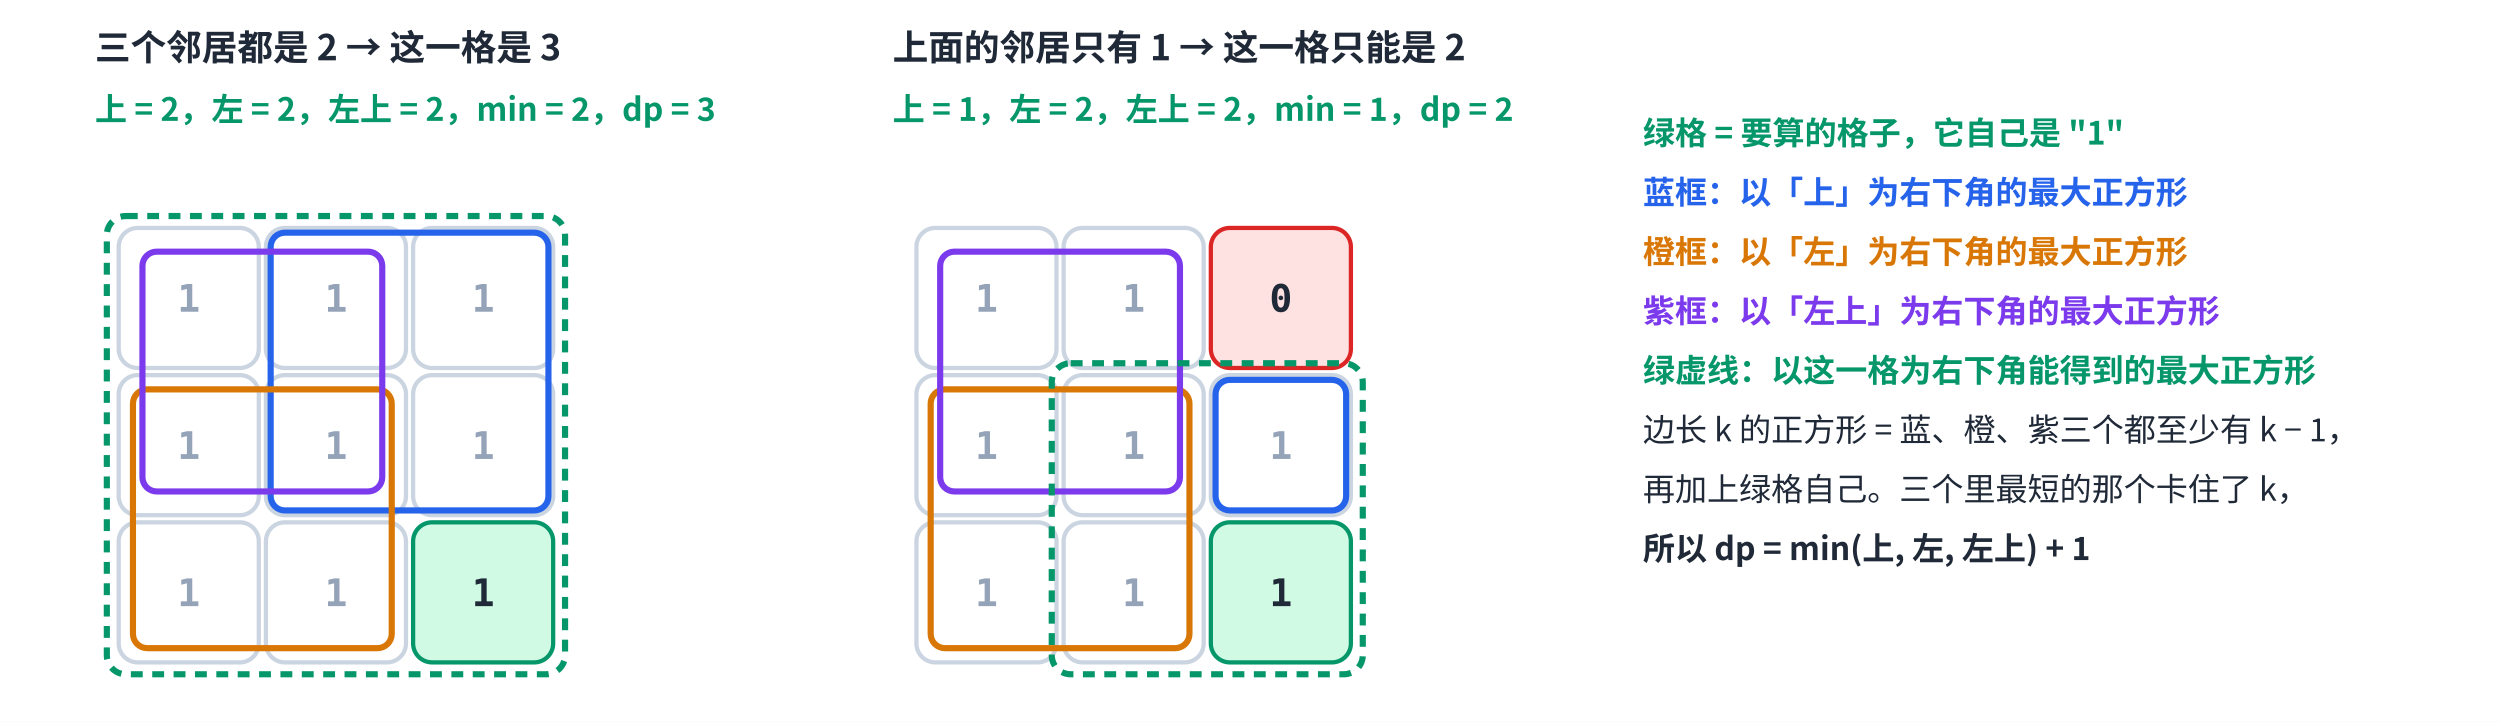
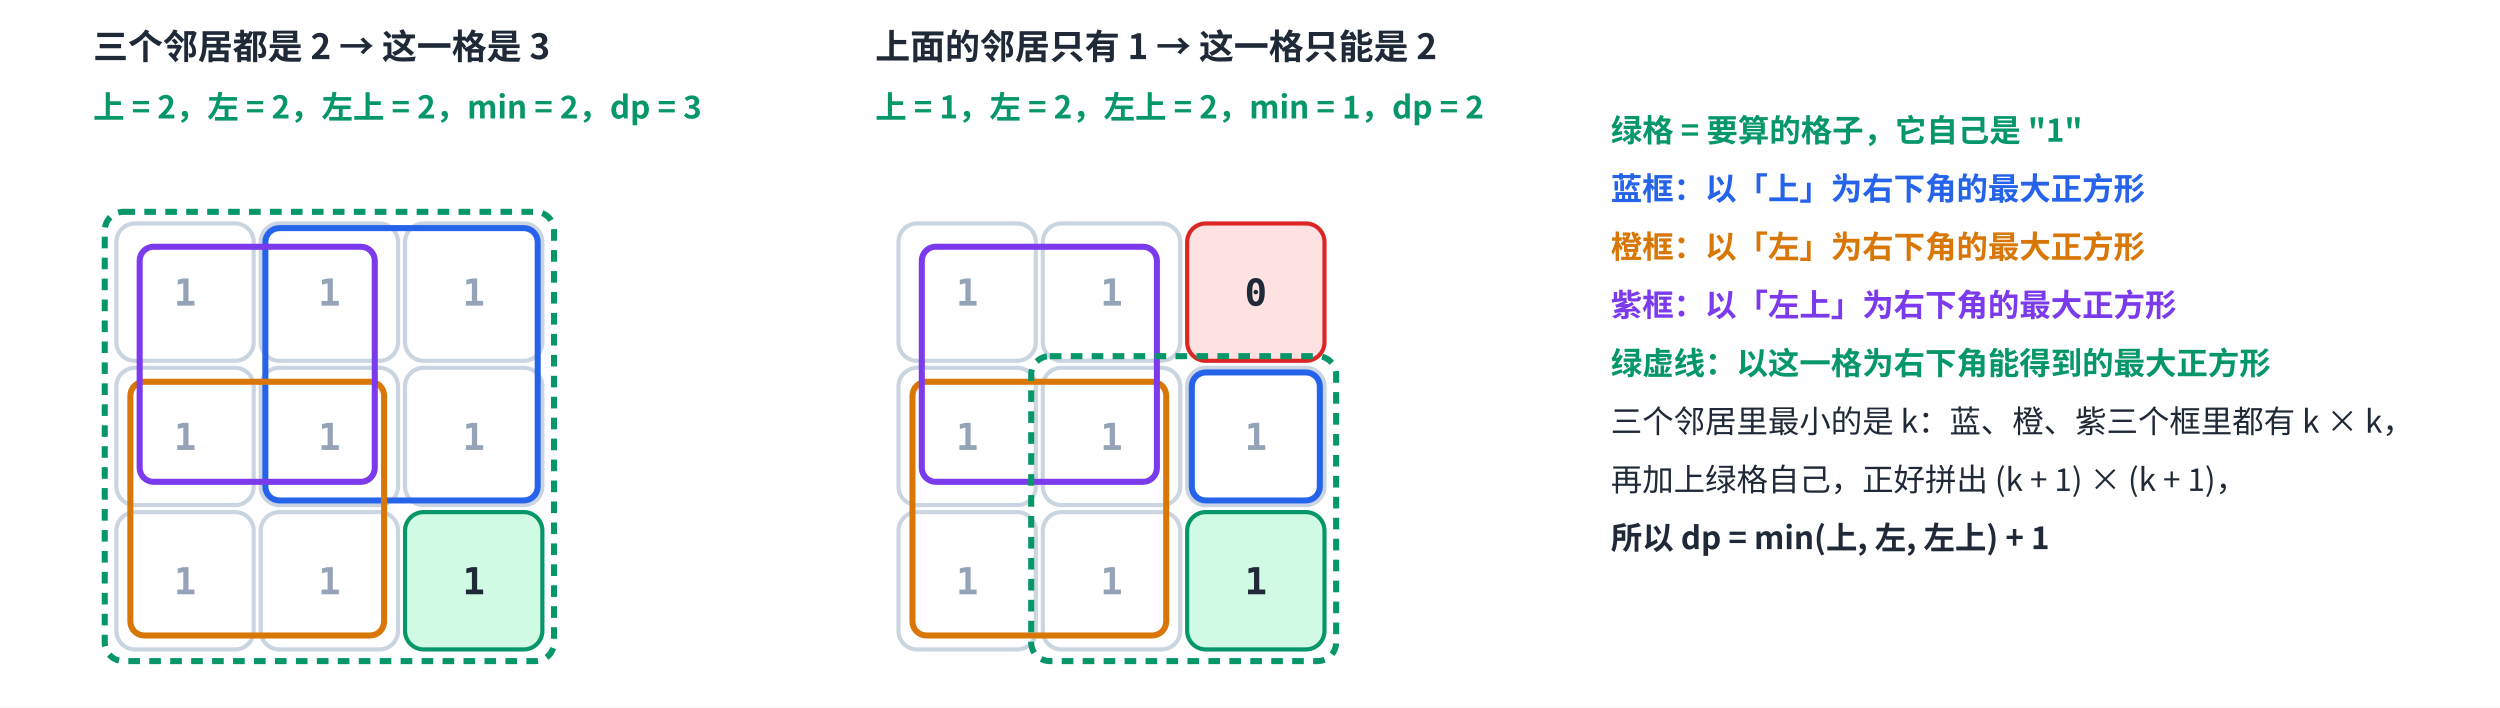
- <svg xmlns="http://www.w3.org/2000/svg" width="1053" height="304" viewBox="0 0 1053 304">
-   <rect width="1053" height="304" fill="#FFFFFF" />
+ <svg xmlns="http://www.w3.org/2000/svg" width="1074" height="304" viewBox="0 0 1074 304">
+   <rect width="1074" height="304" fill="#FFFFFF" />
  <text x="40.0" y="25.4" font-size="15" fill="#1F2937" text-anchor="start" font-family="PingFang SC, Hiragino Sans GB, Microsoft YaHei, Noto Sans CJK SC, Helvetica, Arial, sans-serif" font-weight="700">三个邻居都是 2 → 这一格是 3</text>
  <text x="40.0" y="50.9" font-size="13.5" fill="#059669" text-anchor="start" font-family="PingFang SC, Hiragino Sans GB, Microsoft YaHei, Noto Sans CJK SC, Helvetica, Arial, sans-serif" font-weight="700">上 = 2，左 = 2，左上 = 2，min = 2，dp = 3</text>
  <rect x="50.0" y="96.0" width="59.0" height="59.0" rx="8" fill="#FFFFFF" stroke="#CBD5E1" stroke-width="1.8" />
  <text x="79.5" y="131.3" font-size="16" fill="#94A3B8" text-anchor="middle" font-family="Menlo, Consolas, DejaVu Sans Mono, PingFang SC, monospace" font-weight="700">1</text>
  <rect x="112.0" y="96.0" width="59.0" height="59.0" rx="8" fill="#FFFFFF" stroke="#CBD5E1" stroke-width="1.8" />
  <text x="141.5" y="131.3" font-size="16" fill="#94A3B8" text-anchor="middle" font-family="Menlo, Consolas, DejaVu Sans Mono, PingFang SC, monospace" font-weight="700">1</text>
  <rect x="174.0" y="96.0" width="59.0" height="59.0" rx="8" fill="#FFFFFF" stroke="#CBD5E1" stroke-width="1.8" />
  <text x="203.5" y="131.3" font-size="16" fill="#94A3B8" text-anchor="middle" font-family="Menlo, Consolas, DejaVu Sans Mono, PingFang SC, monospace" font-weight="700">1</text>
  <rect x="50.0" y="158.0" width="59.0" height="59.0" rx="8" fill="#FFFFFF" stroke="#CBD5E1" stroke-width="1.8" />
  <text x="79.5" y="193.3" font-size="16" fill="#94A3B8" text-anchor="middle" font-family="Menlo, Consolas, DejaVu Sans Mono, PingFang SC, monospace" font-weight="700">1</text>
  <rect x="112.0" y="158.0" width="59.0" height="59.0" rx="8" fill="#FFFFFF" stroke="#CBD5E1" stroke-width="1.8" />
  <text x="141.5" y="193.3" font-size="16" fill="#94A3B8" text-anchor="middle" font-family="Menlo, Consolas, DejaVu Sans Mono, PingFang SC, monospace" font-weight="700">1</text>
  <rect x="174.0" y="158.0" width="59.0" height="59.0" rx="8" fill="#FFFFFF" stroke="#CBD5E1" stroke-width="1.8" />
  <text x="203.5" y="193.3" font-size="16" fill="#94A3B8" text-anchor="middle" font-family="Menlo, Consolas, DejaVu Sans Mono, PingFang SC, monospace" font-weight="700">1</text>
  <rect x="50.0" y="220.0" width="59.0" height="59.0" rx="8" fill="#FFFFFF" stroke="#CBD5E1" stroke-width="1.8" />
  <text x="79.5" y="255.3" font-size="16" fill="#94A3B8" text-anchor="middle" font-family="Menlo, Consolas, DejaVu Sans Mono, PingFang SC, monospace" font-weight="700">1</text>
  <rect x="112.0" y="220.0" width="59.0" height="59.0" rx="8" fill="#FFFFFF" stroke="#CBD5E1" stroke-width="1.8" />
  <text x="141.5" y="255.3" font-size="16" fill="#94A3B8" text-anchor="middle" font-family="Menlo, Consolas, DejaVu Sans Mono, PingFang SC, monospace" font-weight="700">1</text>
  <rect x="174.0" y="220.0" width="59.0" height="59.0" rx="8" fill="#D1FAE5" stroke="#059669" stroke-width="1.8" />
  <text x="203.5" y="255.3" font-size="16" fill="#1F2937" text-anchor="middle" font-family="Menlo, Consolas, DejaVu Sans Mono, PingFang SC, monospace" font-weight="700">1</text>
  <rect x="114.0" y="98.0" width="117.0" height="117.0" rx="6" fill="none" stroke="#2563EB" stroke-width="2.6" />
  <rect x="56.0" y="164.0" width="109.0" height="109.0" rx="6" fill="none" stroke="#D97706" stroke-width="2.6" />
  <rect x="60.0" y="106.0" width="101.0" height="101.0" rx="6" fill="none" stroke="#7C3AED" stroke-width="2.6" />
  <rect x="45.0" y="91.0" width="193.0" height="193.0" rx="8" fill="none" stroke="#059669" stroke-width="2.6" stroke-dasharray="5 4" />
  <text x="376.0" y="25.4" font-size="15" fill="#1F2937" text-anchor="start" font-family="PingFang SC, Hiragino Sans GB, Microsoft YaHei, Noto Sans CJK SC, Helvetica, Arial, sans-serif" font-weight="700">上面的邻居只有 1 → 这一格只能是 2</text>
  <text x="376.0" y="50.9" font-size="13.5" fill="#059669" text-anchor="start" font-family="PingFang SC, Hiragino Sans GB, Microsoft YaHei, Noto Sans CJK SC, Helvetica, Arial, sans-serif" font-weight="700">上 = 1，左 = 2，左上 = 2，min = 1，dp = 2</text>
  <rect x="386.0" y="96.0" width="59.0" height="59.0" rx="8" fill="#FFFFFF" stroke="#CBD5E1" stroke-width="1.8" />
  <text x="415.5" y="131.3" font-size="16" fill="#94A3B8" text-anchor="middle" font-family="Menlo, Consolas, DejaVu Sans Mono, PingFang SC, monospace" font-weight="700">1</text>
  <rect x="448.0" y="96.0" width="59.0" height="59.0" rx="8" fill="#FFFFFF" stroke="#CBD5E1" stroke-width="1.8" />
  <text x="477.5" y="131.3" font-size="16" fill="#94A3B8" text-anchor="middle" font-family="Menlo, Consolas, DejaVu Sans Mono, PingFang SC, monospace" font-weight="700">1</text>
  <rect x="510.0" y="96.0" width="59.0" height="59.0" rx="8" fill="#FEE2E2" stroke="#DC2626" stroke-width="1.8" />
  <text x="539.5" y="131.3" font-size="16" fill="#1F2937" text-anchor="middle" font-family="Menlo, Consolas, DejaVu Sans Mono, PingFang SC, monospace" font-weight="700">0</text>
  <rect x="386.0" y="158.0" width="59.0" height="59.0" rx="8" fill="#FFFFFF" stroke="#CBD5E1" stroke-width="1.8" />
  <text x="415.5" y="193.3" font-size="16" fill="#94A3B8" text-anchor="middle" font-family="Menlo, Consolas, DejaVu Sans Mono, PingFang SC, monospace" font-weight="700">1</text>
  <rect x="448.0" y="158.0" width="59.0" height="59.0" rx="8" fill="#FFFFFF" stroke="#CBD5E1" stroke-width="1.8" />
  <text x="477.5" y="193.3" font-size="16" fill="#94A3B8" text-anchor="middle" font-family="Menlo, Consolas, DejaVu Sans Mono, PingFang SC, monospace" font-weight="700">1</text>
  <rect x="510.0" y="158.0" width="59.0" height="59.0" rx="8" fill="#FFFFFF" stroke="#CBD5E1" stroke-width="1.8" />
  <text x="539.5" y="193.3" font-size="16" fill="#94A3B8" text-anchor="middle" font-family="Menlo, Consolas, DejaVu Sans Mono, PingFang SC, monospace" font-weight="700">1</text>
  <rect x="386.0" y="220.0" width="59.0" height="59.0" rx="8" fill="#FFFFFF" stroke="#CBD5E1" stroke-width="1.8" />
  <text x="415.5" y="255.3" font-size="16" fill="#94A3B8" text-anchor="middle" font-family="Menlo, Consolas, DejaVu Sans Mono, PingFang SC, monospace" font-weight="700">1</text>
  <rect x="448.0" y="220.0" width="59.0" height="59.0" rx="8" fill="#FFFFFF" stroke="#CBD5E1" stroke-width="1.8" />
  <text x="477.5" y="255.3" font-size="16" fill="#94A3B8" text-anchor="middle" font-family="Menlo, Consolas, DejaVu Sans Mono, PingFang SC, monospace" font-weight="700">1</text>
  <rect x="510.0" y="220.0" width="59.0" height="59.0" rx="8" fill="#D1FAE5" stroke="#059669" stroke-width="1.8" />
  <text x="539.5" y="255.3" font-size="16" fill="#1F2937" text-anchor="middle" font-family="Menlo, Consolas, DejaVu Sans Mono, PingFang SC, monospace" font-weight="700">1</text>
  <rect x="512.0" y="160.0" width="55.0" height="55.0" rx="6" fill="none" stroke="#2563EB" stroke-width="2.6" />
  <rect x="392.0" y="164.0" width="109.0" height="109.0" rx="6" fill="none" stroke="#D97706" stroke-width="2.6" />
  <rect x="396.0" y="106.0" width="101.0" height="101.0" rx="6" fill="none" stroke="#7C3AED" stroke-width="2.6" />
  <rect x="443.0" y="153.0" width="131.0" height="131.0" rx="8" fill="none" stroke="#059669" stroke-width="2.6" stroke-dasharray="5 4" />
  <text x="692.0" y="60.9" font-size="13.5" fill="#059669" text-anchor="start" font-family="PingFang SC, Hiragino Sans GB, Microsoft YaHei, Noto Sans CJK SC, Helvetica, Arial, sans-serif" font-weight="700">绿格 = 要算的格子，它自己是 "1"</text>
  <text x="692.0" y="85.9" font-size="13.5" fill="#2563EB" text-anchor="start" font-family="PingFang SC, Hiragino Sans GB, Microsoft YaHei, Noto Sans CJK SC, Helvetica, Arial, sans-serif" font-weight="700">蓝框：以「上」为右下角的最大正方形</text>
  <text x="692.0" y="110.9" font-size="13.5" fill="#D97706" text-anchor="start" font-family="PingFang SC, Hiragino Sans GB, Microsoft YaHei, Noto Sans CJK SC, Helvetica, Arial, sans-serif" font-weight="700">橙框：以「左」为右下角的最大正方形</text>
  <text x="692.0" y="135.9" font-size="13.5" fill="#7C3AED" text-anchor="start" font-family="PingFang SC, Hiragino Sans GB, Microsoft YaHei, Noto Sans CJK SC, Helvetica, Arial, sans-serif" font-weight="700">紫框：以「左上」为右下角的最大正方形</text>
  <text x="692.0" y="160.9" font-size="13.5" fill="#059669" text-anchor="start" font-family="PingFang SC, Hiragino Sans GB, Microsoft YaHei, Noto Sans CJK SC, Helvetica, Arial, sans-serif" font-weight="700">绿虚线：以这一格为右下角能得到的最大正方形</text>
-   <text x="692.0" y="185.9" font-size="13.5" fill="#1F2937" text-anchor="start" font-family="PingFang SC, Hiragino Sans GB, Microsoft YaHei, Noto Sans CJK SC, Helvetica, Arial, sans-serif">边长 k 的正方形 = 蓝、橙、紫三个都至少有 k − 1，</text>
-   <text x="692.0" y="210.9" font-size="13.5" fill="#1F2937" text-anchor="start" font-family="PingFang SC, Hiragino Sans GB, Microsoft YaHei, Noto Sans CJK SC, Helvetica, Arial, sans-serif">再加上绿格自己。三个里最短的那个卡住了 k，</text>
+   <text x="692.0" y="185.9" font-size="13.5" fill="#1F2937" text-anchor="start" font-family="PingFang SC, Hiragino Sans GB, Microsoft YaHei, Noto Sans CJK SC, Helvetica, Arial, sans-serif">三个邻居里最小的是 k：蓝、橙、紫三个框里都有 k × k，</text>
+   <text x="692.0" y="210.9" font-size="13.5" fill="#1F2937" text-anchor="start" font-family="PingFang SC, Hiragino Sans GB, Microsoft YaHei, Noto Sans CJK SC, Helvetica, Arial, sans-serif">再加上绿格自己，正好拼出 (k + 1) × (k + 1)，</text>
  <text x="692.0" y="235.9" font-size="13.5" fill="#1F2937" text-anchor="start" font-family="PingFang SC, Hiragino Sans GB, Microsoft YaHei, Noto Sans CJK SC, Helvetica, Arial, sans-serif" font-weight="700">所以 dp = min(上, 左, 左上) + 1</text>
</svg>
